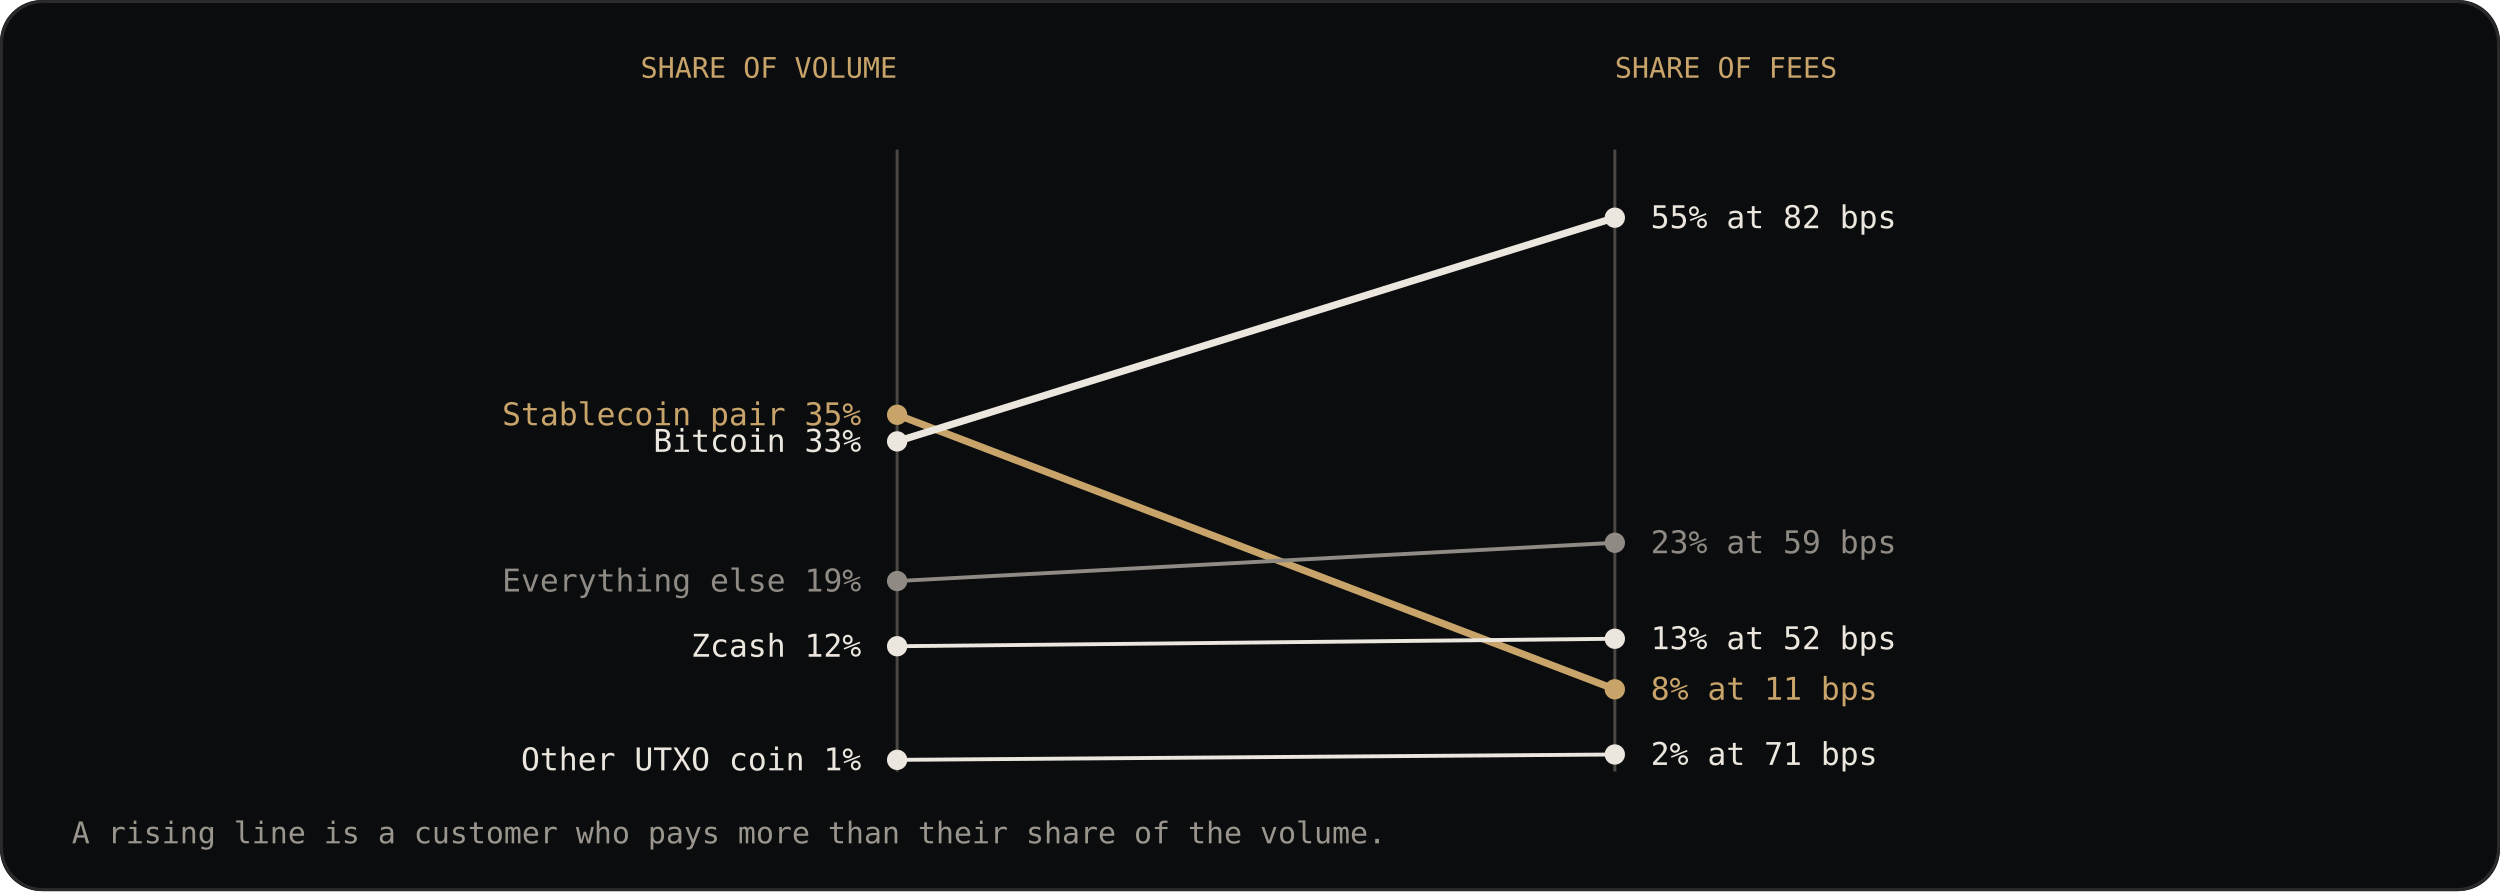
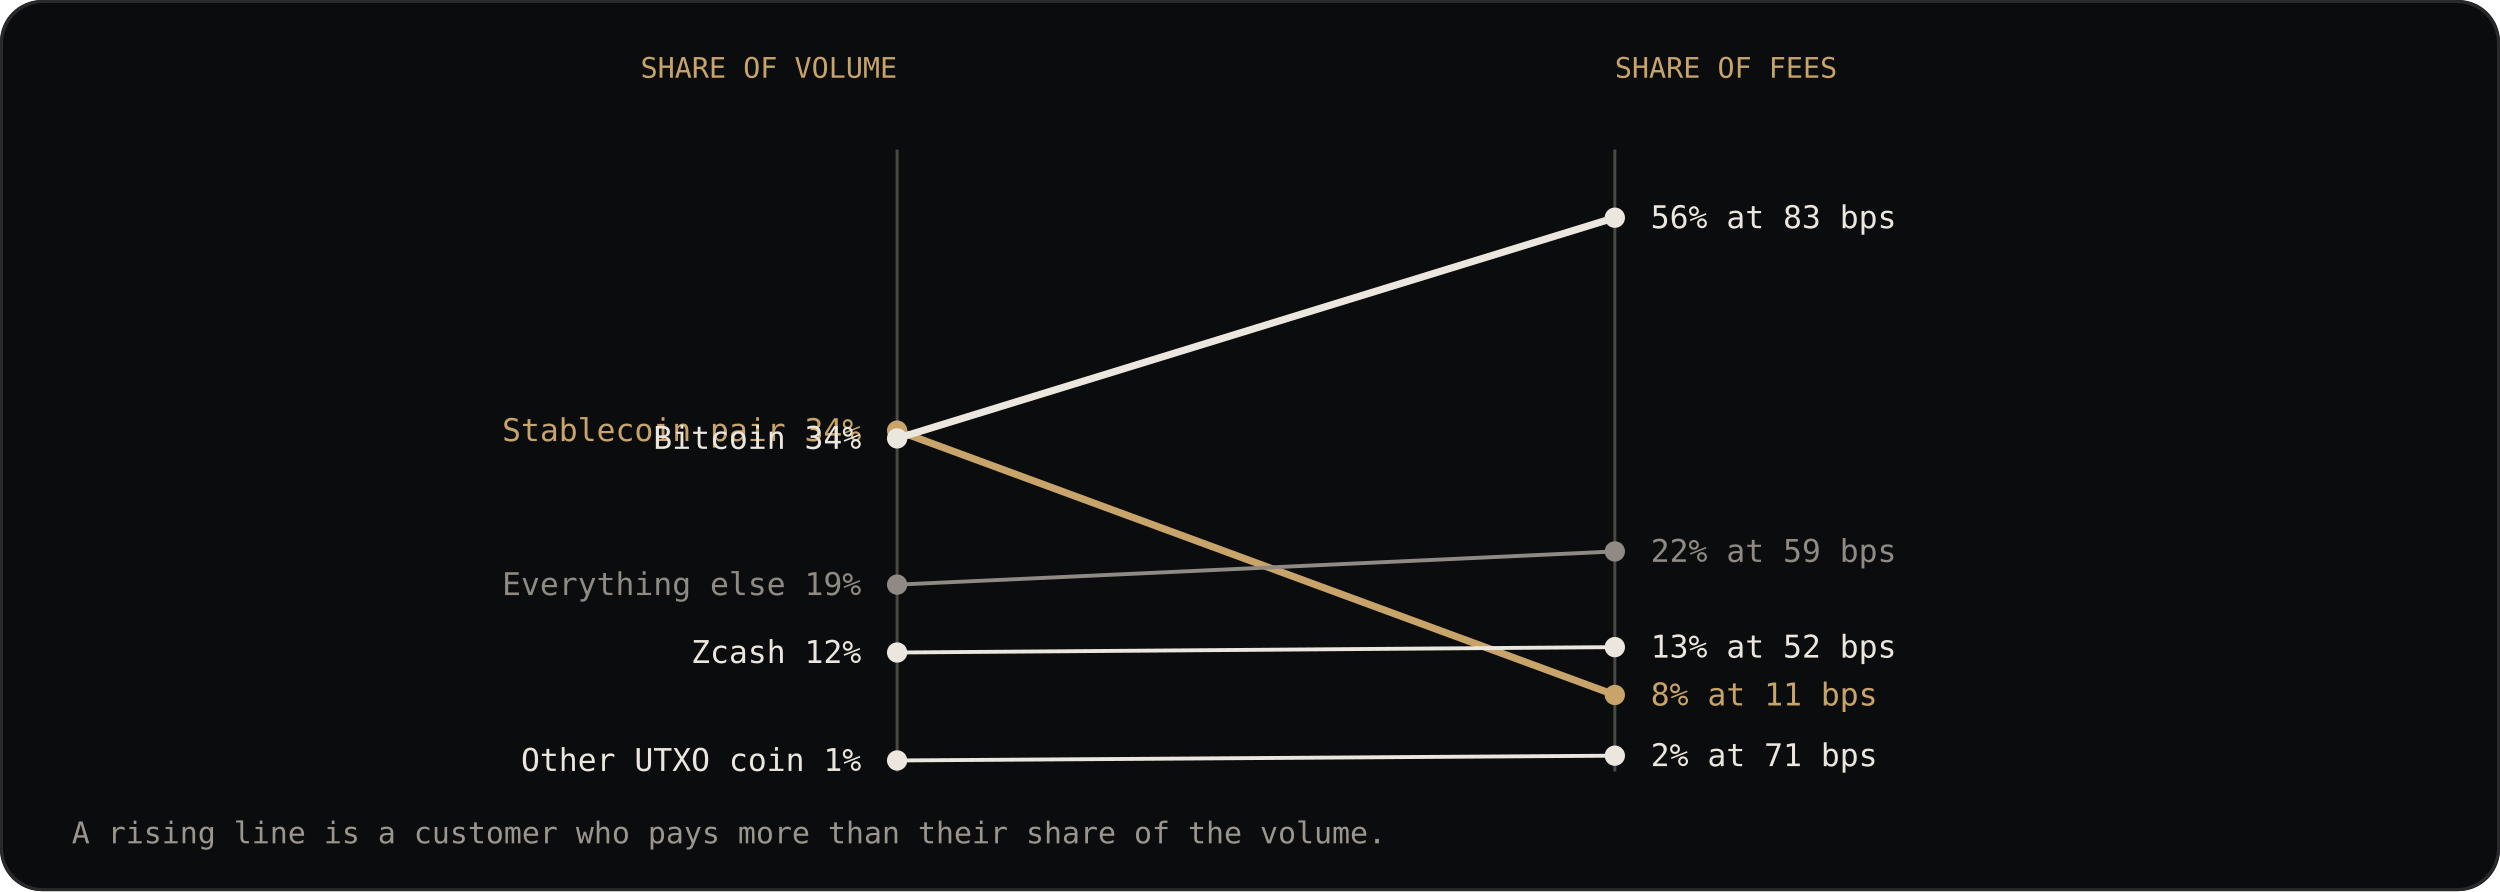
<svg xmlns="http://www.w3.org/2000/svg" viewBox="0 0 836 298" width="836" height="298" font-family="'JetBrains Mono', ui-monospace, SFMono-Regular, Menlo, Consolas, monospace" font-size="9">
  <rect width="836" height="298" rx="14" fill="#0b0c0e" />
  <rect x="0.5" y="0.5" width="835" height="297" rx="14" fill="none" stroke="#2a2a2c" />
  <text x="300.0" y="26.0" fill="#c8a46a" font-size="9.5" font-weight="500" text-anchor="end">SHARE OF VOLUME</text>
  <text x="540.0" y="26.0" fill="#c8a46a" font-size="9.5" font-weight="500" text-anchor="start">SHARE OF FEES</text>
  <line x1="300.0" x2="300.0" y1="50.0" y2="258.0" stroke="#4a4844" />
  <line x1="540.0" x2="540.0" y1="50.0" y2="258.0" stroke="#4a4844" />
-   <line x1="300.0" y1="254.1" x2="540.0" y2="252.3" stroke="#ece7de" stroke-width="1.3" stroke-linecap="round" />
-   <circle cx="300.0" cy="254.1" r="3.4" fill="#ece7de" />
-   <circle cx="540.0" cy="252.3" r="3.4" fill="#ece7de" />
-   <text x="288.0" y="257.6" fill="#ece7de" font-size="10.5" font-weight="400" text-anchor="end">Other UTXO coin  1%</text>
-   <text x="552.0" y="255.8" fill="#ece7de" font-size="10.5" font-weight="400" text-anchor="start">2%  at 71 bps</text>
-   <line x1="300.0" y1="138.7" x2="540.0" y2="230.5" stroke="#c8a46a" stroke-width="2.4" stroke-linecap="round" />
-   <circle cx="300.0" cy="138.7" r="3.4" fill="#c8a46a" />
-   <circle cx="540.0" cy="230.5" r="3.4" fill="#c8a46a" />
-   <text x="288.0" y="142.2" fill="#c8a46a" font-size="10.5" font-weight="400" text-anchor="end">Stablecoin pair  35%</text>
-   <text x="552.0" y="234.0" fill="#c8a46a" font-size="10.5" font-weight="400" text-anchor="start">8%  at 11 bps</text>
-   <line x1="300.0" y1="216.1" x2="540.0" y2="213.6" stroke="#ece7de" stroke-width="1.3" stroke-linecap="round" />
-   <circle cx="300.0" cy="216.1" r="3.4" fill="#ece7de" />
-   <circle cx="540.0" cy="213.6" r="3.4" fill="#ece7de" />
-   <text x="288.0" y="219.6" fill="#ece7de" font-size="10.5" font-weight="400" text-anchor="end">Zcash  12%</text>
-   <text x="552.0" y="217.1" fill="#ece7de" font-size="10.5" font-weight="400" text-anchor="start">13%  at 52 bps</text>
-   <line x1="300.0" y1="194.3" x2="540.0" y2="181.5" stroke="#8f8b84" stroke-width="1.3" stroke-linecap="round" />
-   <circle cx="300.0" cy="194.3" r="3.4" fill="#8f8b84" />
-   <circle cx="540.0" cy="181.5" r="3.4" fill="#8f8b84" />
-   <text x="288.0" y="197.8" fill="#8f8b84" font-size="10.5" font-weight="400" text-anchor="end">Everything else  19%</text>
-   <text x="552.0" y="185.0" fill="#8f8b84" font-size="10.5" font-weight="400" text-anchor="start">23%  at 59 bps</text>
-   <line x1="300.0" y1="147.6" x2="540.0" y2="72.8" stroke="#ece7de" stroke-width="2.4" stroke-linecap="round" />
-   <circle cx="300.0" cy="147.6" r="3.4" fill="#ece7de" />
+   <line x1="300.0" y1="254.3" x2="540.0" y2="252.7" stroke="#ece7de" stroke-width="1.3" stroke-linecap="round" />
+   <circle cx="300.0" cy="254.3" r="3.4" fill="#ece7de" />
+   <circle cx="540.0" cy="252.7" r="3.4" fill="#ece7de" />
+   <text x="288.0" y="257.8" fill="#ece7de" font-size="10.5" font-weight="400" text-anchor="end">Other UTXO coin  1%</text>
+   <text x="552.0" y="256.2" fill="#ece7de" font-size="10.5" font-weight="400" text-anchor="start">2%  at 71 bps</text>
+   <line x1="300.0" y1="144.0" x2="540.0" y2="232.4" stroke="#c8a46a" stroke-width="2.4" stroke-linecap="round" />
+   <circle cx="300.0" cy="144.0" r="3.4" fill="#c8a46a" />
+   <circle cx="540.0" cy="232.4" r="3.4" fill="#c8a46a" />
+   <text x="288.0" y="147.5" fill="#c8a46a" font-size="10.5" font-weight="400" text-anchor="end">Stablecoin pair  34%</text>
+   <text x="552.0" y="235.9" fill="#c8a46a" font-size="10.5" font-weight="400" text-anchor="start">8%  at 11 bps</text>
+   <line x1="300.0" y1="218.2" x2="540.0" y2="216.4" stroke="#ece7de" stroke-width="1.3" stroke-linecap="round" />
+   <circle cx="300.0" cy="218.2" r="3.4" fill="#ece7de" />
+   <circle cx="540.0" cy="216.4" r="3.4" fill="#ece7de" />
+   <text x="288.0" y="221.7" fill="#ece7de" font-size="10.5" font-weight="400" text-anchor="end">Zcash  12%</text>
+   <text x="552.0" y="219.9" fill="#ece7de" font-size="10.5" font-weight="400" text-anchor="start">13%  at 52 bps</text>
+   <line x1="300.0" y1="195.5" x2="540.0" y2="184.4" stroke="#8f8b84" stroke-width="1.3" stroke-linecap="round" />
+   <circle cx="300.0" cy="195.5" r="3.4" fill="#8f8b84" />
+   <circle cx="540.0" cy="184.4" r="3.4" fill="#8f8b84" />
+   <text x="288.0" y="199.0" fill="#8f8b84" font-size="10.5" font-weight="400" text-anchor="end">Everything else  19%</text>
+   <text x="552.0" y="187.9" fill="#8f8b84" font-size="10.5" font-weight="400" text-anchor="start">22%  at 59 bps</text>
+   <line x1="300.0" y1="146.6" x2="540.0" y2="72.8" stroke="#ece7de" stroke-width="2.4" stroke-linecap="round" />
+   <circle cx="300.0" cy="146.6" r="3.4" fill="#ece7de" />
  <circle cx="540.0" cy="72.8" r="3.4" fill="#ece7de" />
-   <text x="288.0" y="151.1" fill="#ece7de" font-size="10.5" font-weight="400" text-anchor="end">Bitcoin  33%</text>
-   <text x="552.0" y="76.3" fill="#ece7de" font-size="10.5" font-weight="400" text-anchor="start">55%  at 82 bps</text>
+   <text x="288.0" y="150.1" fill="#ece7de" font-size="10.5" font-weight="400" text-anchor="end">Bitcoin  34%</text>
+   <text x="552.0" y="76.3" fill="#ece7de" font-size="10.5" font-weight="400" text-anchor="start">56%  at 83 bps</text>
  <text x="24.0" y="282.0" fill="#9a968e" font-size="10" font-weight="400" text-anchor="start">A rising line is a customer who pays more than their share of the volume.</text>
</svg>
